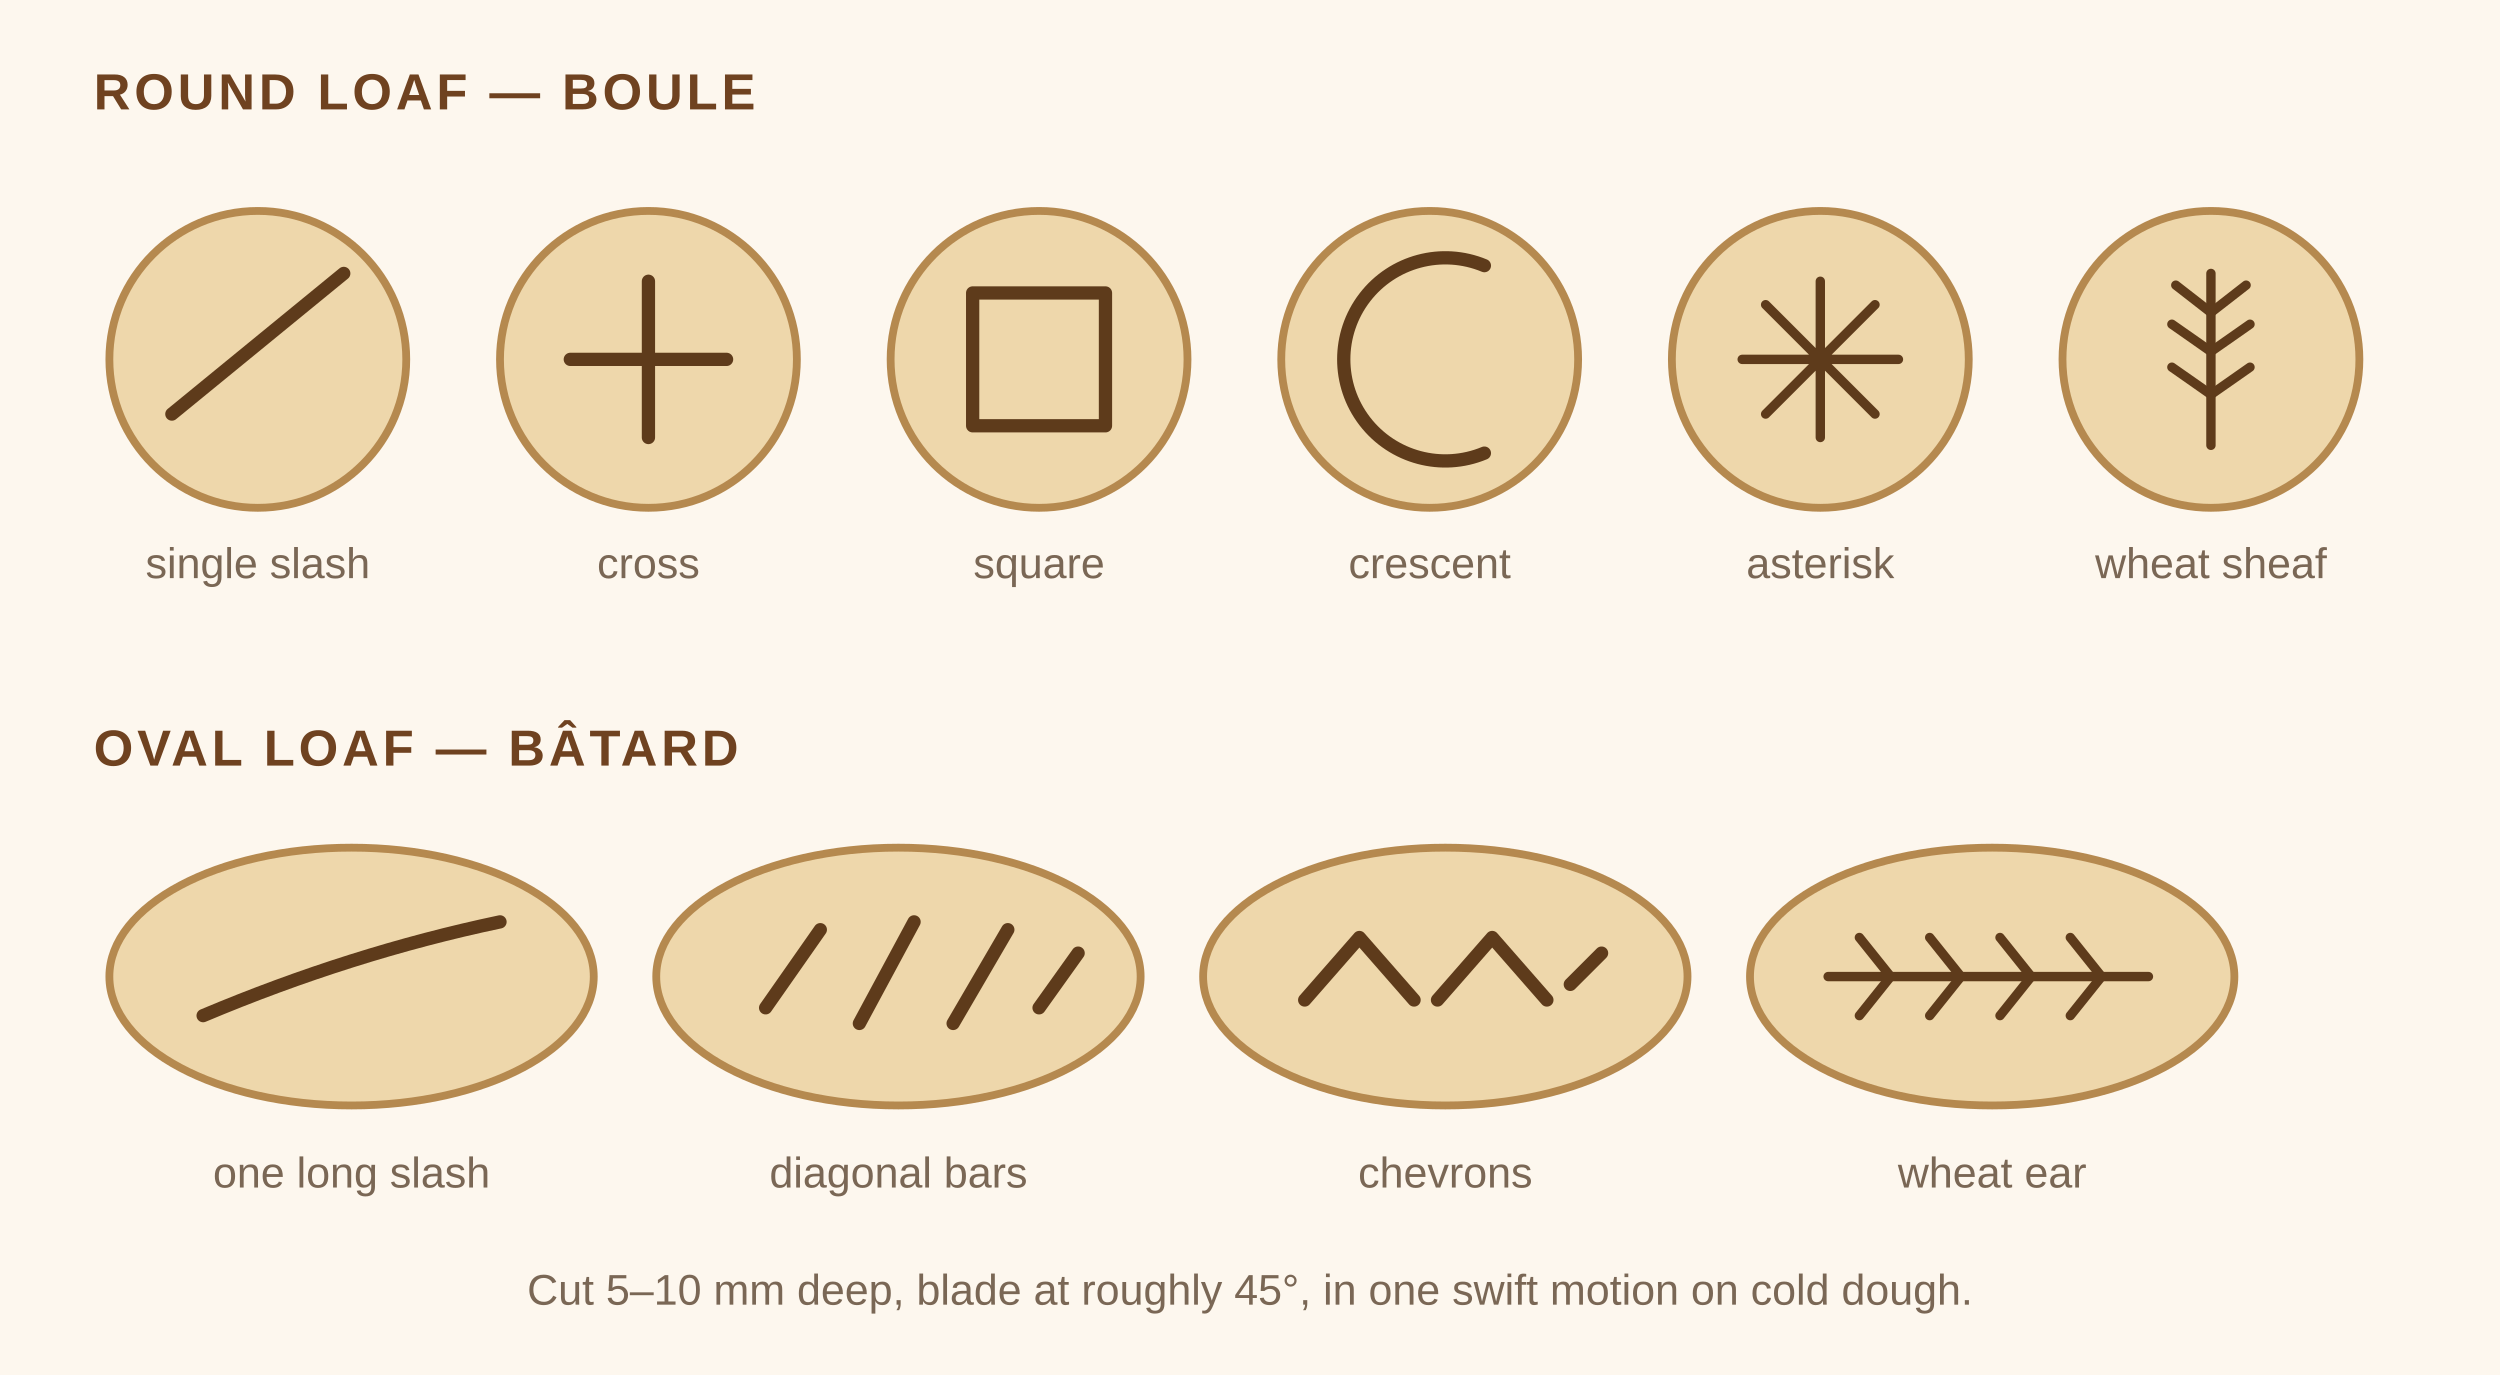
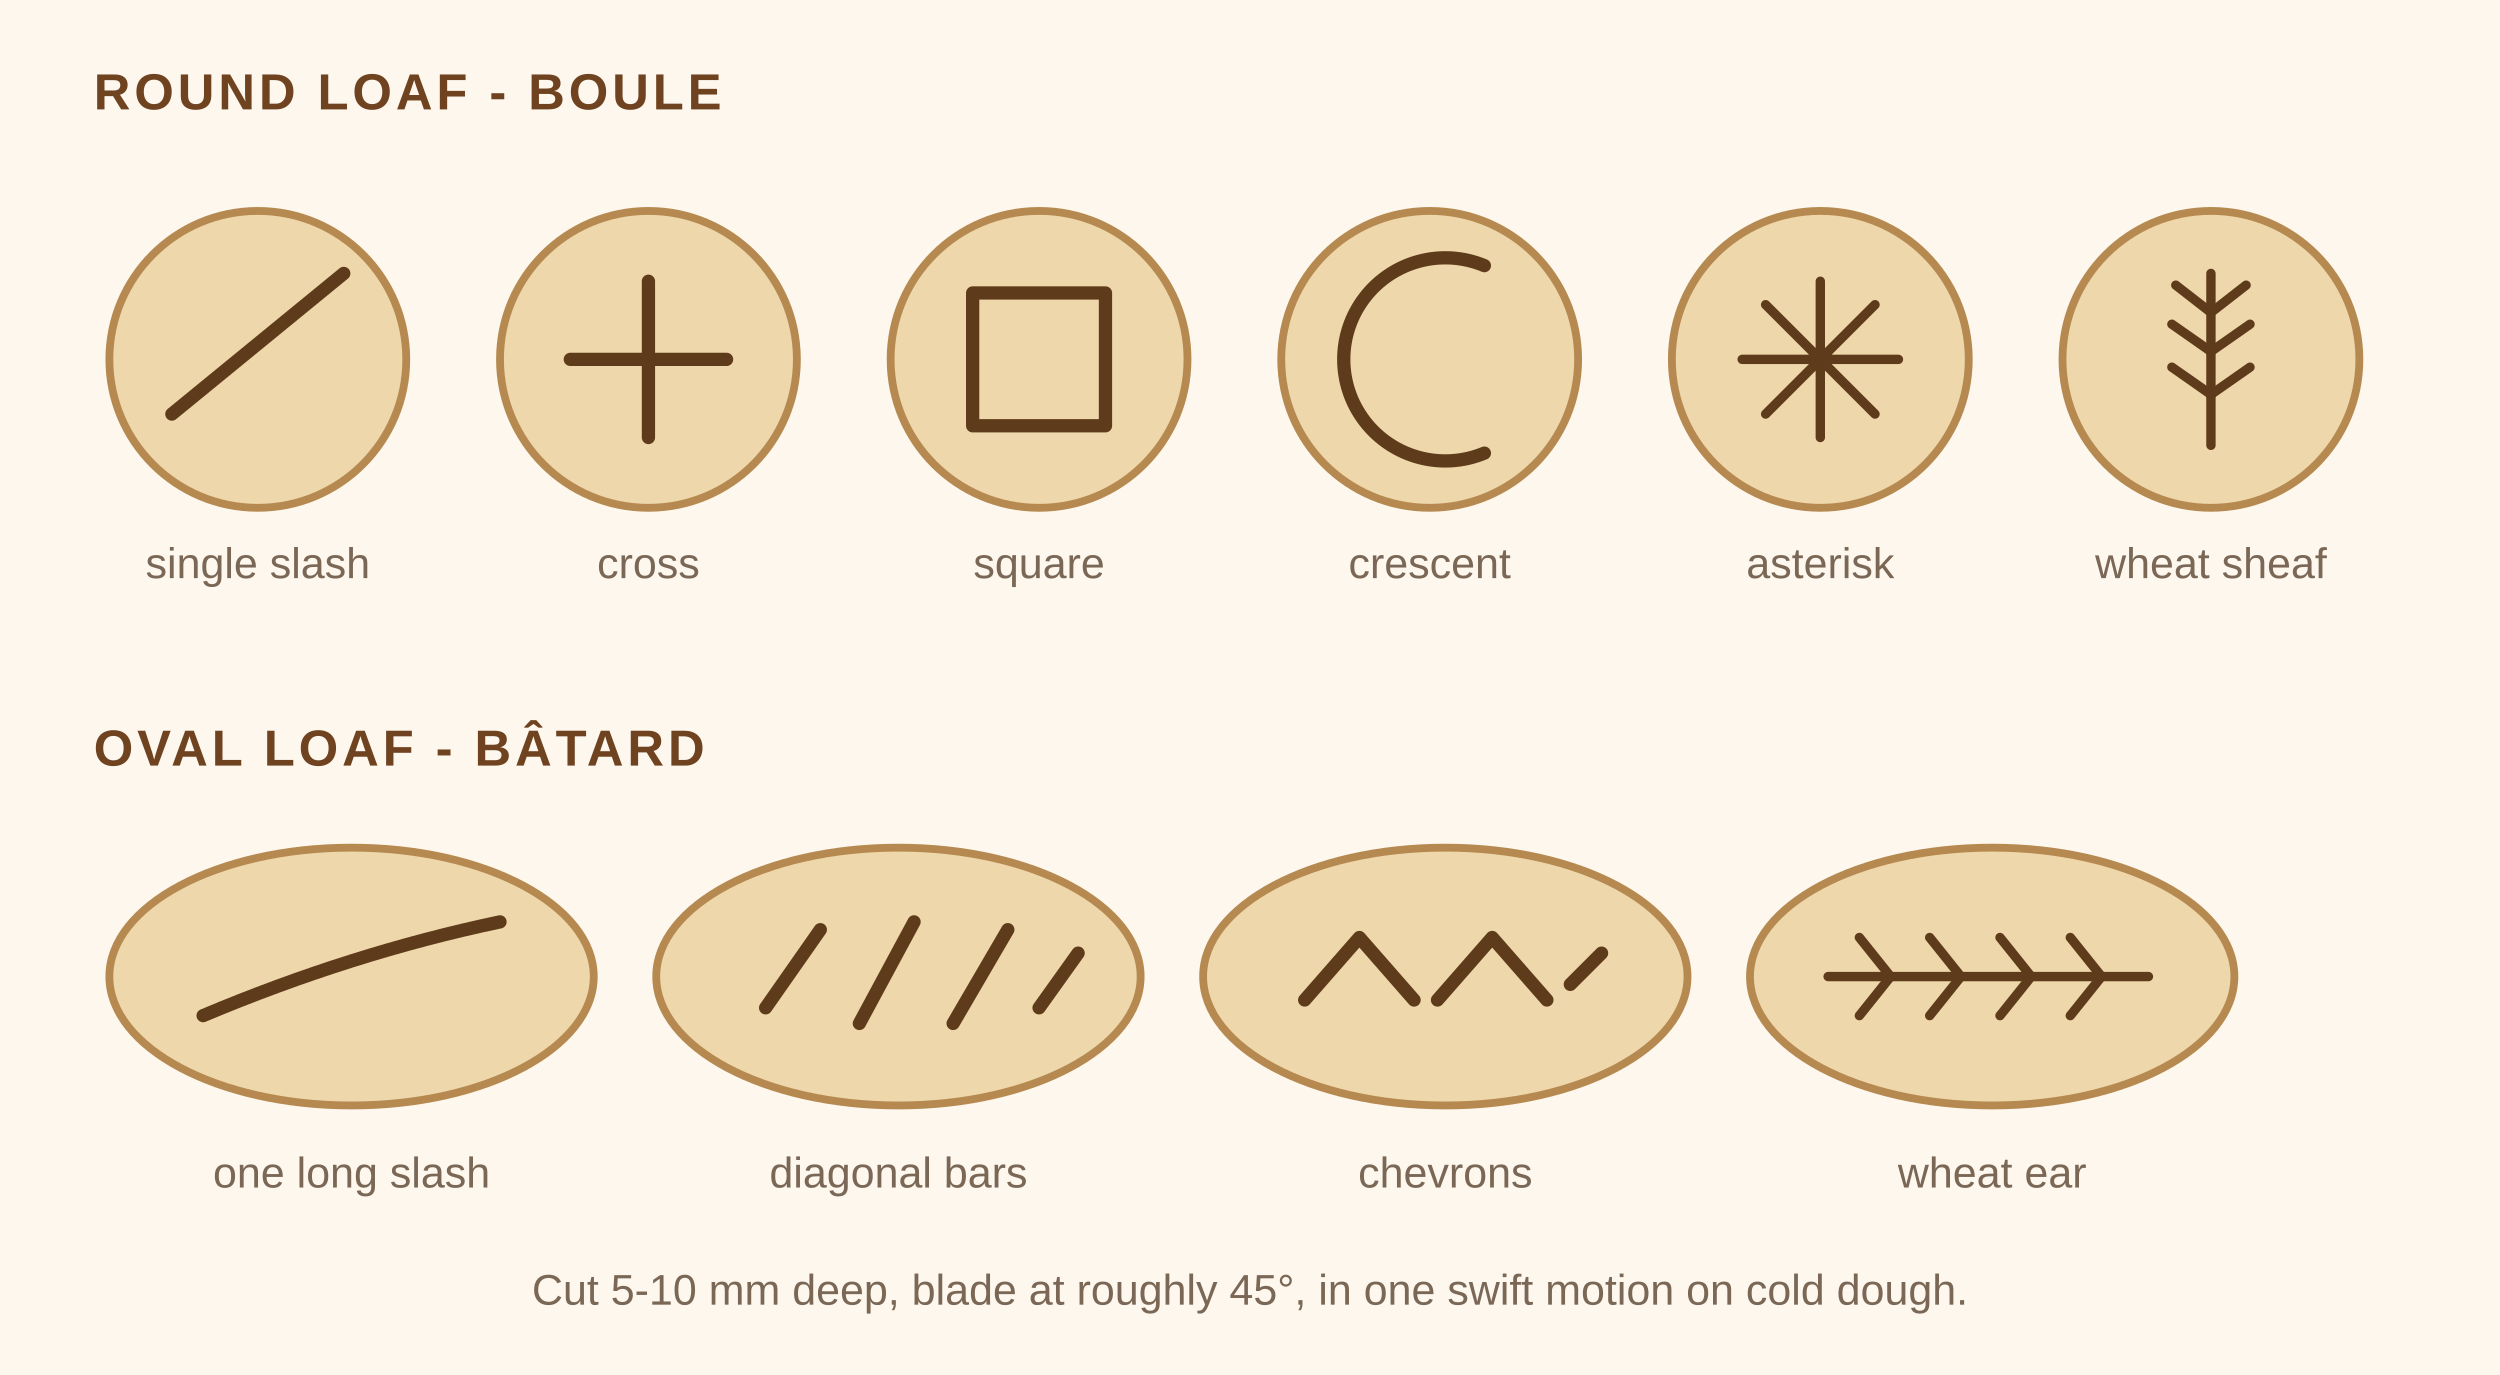
<svg xmlns="http://www.w3.org/2000/svg" viewBox="0 0 640 352" role="img" aria-labelledby="t d">
  <rect width="640" height="352" fill="#fdf7ee" />
  <g font-family="ui-sans-serif, system-ui, Segoe UI, Arial, sans-serif">
-     <text x="24" y="28" font-size="13" font-weight="700" fill="#6f4220" letter-spacing="1">ROUND LOAF — BOULE</text>
+     <text x="24" y="28" font-size="13" font-weight="700" fill="#6f4220" letter-spacing="1">ROUND LOAF - BOULE</text>
    <g fill="#eed7ab" stroke="#b5894f" stroke-width="2">
      <circle cx="66" cy="92" r="38" />
      <circle cx="166" cy="92" r="38" />
      <circle cx="266" cy="92" r="38" />
      <circle cx="366" cy="92" r="38" />
      <circle cx="466" cy="92" r="38" />
      <circle cx="566" cy="92" r="38" />
    </g>
    <g fill="none" stroke="#5e3b1b" stroke-width="3.4" stroke-linecap="round" stroke-linejoin="round">
      <path d="M44 106 Q66 88 88 70" />
      <path d="M146 92 H186 M166 72 V112" />
      <path d="M249 75 H283 V109 H249 Z" />
      <path d="M380 68 A26 26 0 1 0 380 116" />
    </g>
    <g fill="none" stroke="#5e3b1b" stroke-width="2.4" stroke-linecap="round">
      <path d="M446 92 H486 M466 72 V112 M452 78 L480 106 M452 106 L480 78" />
    </g>
    <g fill="none" stroke="#5e3b1b" stroke-width="2.4" stroke-linecap="round">
      <path d="M566 114 V70" />
      <path d="M566 80 l-9 -7 M566 80 l9 -7" />
      <path d="M566 90 l-10 -7 M566 90 l10 -7" />
      <path d="M566 101 l-10 -7 M566 101 l10 -7" />
    </g>
    <g font-size="11" fill="#7a6755" text-anchor="middle">
      <text x="66" y="148">single slash</text>
      <text x="166" y="148">cross</text>
      <text x="266" y="148">square</text>
      <text x="366" y="148">crescent</text>
      <text x="466" y="148">asterisk</text>
      <text x="566" y="148">wheat sheaf</text>
    </g>
-     <text x="24" y="196" font-size="13" font-weight="700" fill="#6f4220" letter-spacing="1">OVAL LOAF — BÂTARD</text>
+     <text x="24" y="196" font-size="13" font-weight="700" fill="#6f4220" letter-spacing="1">OVAL LOAF - BÂTARD</text>
    <g fill="#eed7ab" stroke="#b5894f" stroke-width="2">
      <ellipse cx="90" cy="250" rx="62" ry="33" />
      <ellipse cx="230" cy="250" rx="62" ry="33" />
      <ellipse cx="370" cy="250" rx="62" ry="33" />
      <ellipse cx="510" cy="250" rx="62" ry="33" />
    </g>
    <g fill="none" stroke="#5e3b1b" stroke-width="3.4" stroke-linecap="round" stroke-linejoin="round">
      <path d="M52 260 Q90 244 128 236" />
      <path d="M196 258 L210 238" />
      <path d="M220 262 L234 236" />
      <path d="M244 262 L258 238" />
      <path d="M266 258 L276 244" />
      <path d="M334 256 L348 240 L362 256" />
      <path d="M368 256 L382 240 L396 256" />
      <path d="M402 252 L410 244" />
    </g>
    <g fill="none" stroke="#5e3b1b" stroke-width="2.4" stroke-linecap="round">
      <path d="M468 250 H550" />
      <path d="M484 250 l-8 -10 M484 250 l-8 10" />
      <path d="M502 250 l-8 -10 M502 250 l-8 10" />
      <path d="M520 250 l-8 -10 M520 250 l-8 10" />
      <path d="M538 250 l-8 -10 M538 250 l-8 10" />
    </g>
    <g font-size="11" fill="#7a6755" text-anchor="middle">
      <text x="90" y="304">one long slash</text>
      <text x="230" y="304">diagonal bars</text>
      <text x="370" y="304">chevrons</text>
      <text x="510" y="304">wheat ear</text>
    </g>
-     <text x="320" y="334" font-size="11" fill="#7a6755" text-anchor="middle">Cut 5–10 mm deep, blade at roughly 45°, in one swift motion on cold dough.</text>
+     <text x="320" y="334" font-size="11" fill="#7a6755" text-anchor="middle">Cut 5-10 mm deep, blade at roughly 45°, in one swift motion on cold dough.</text>
  </g>
</svg>
